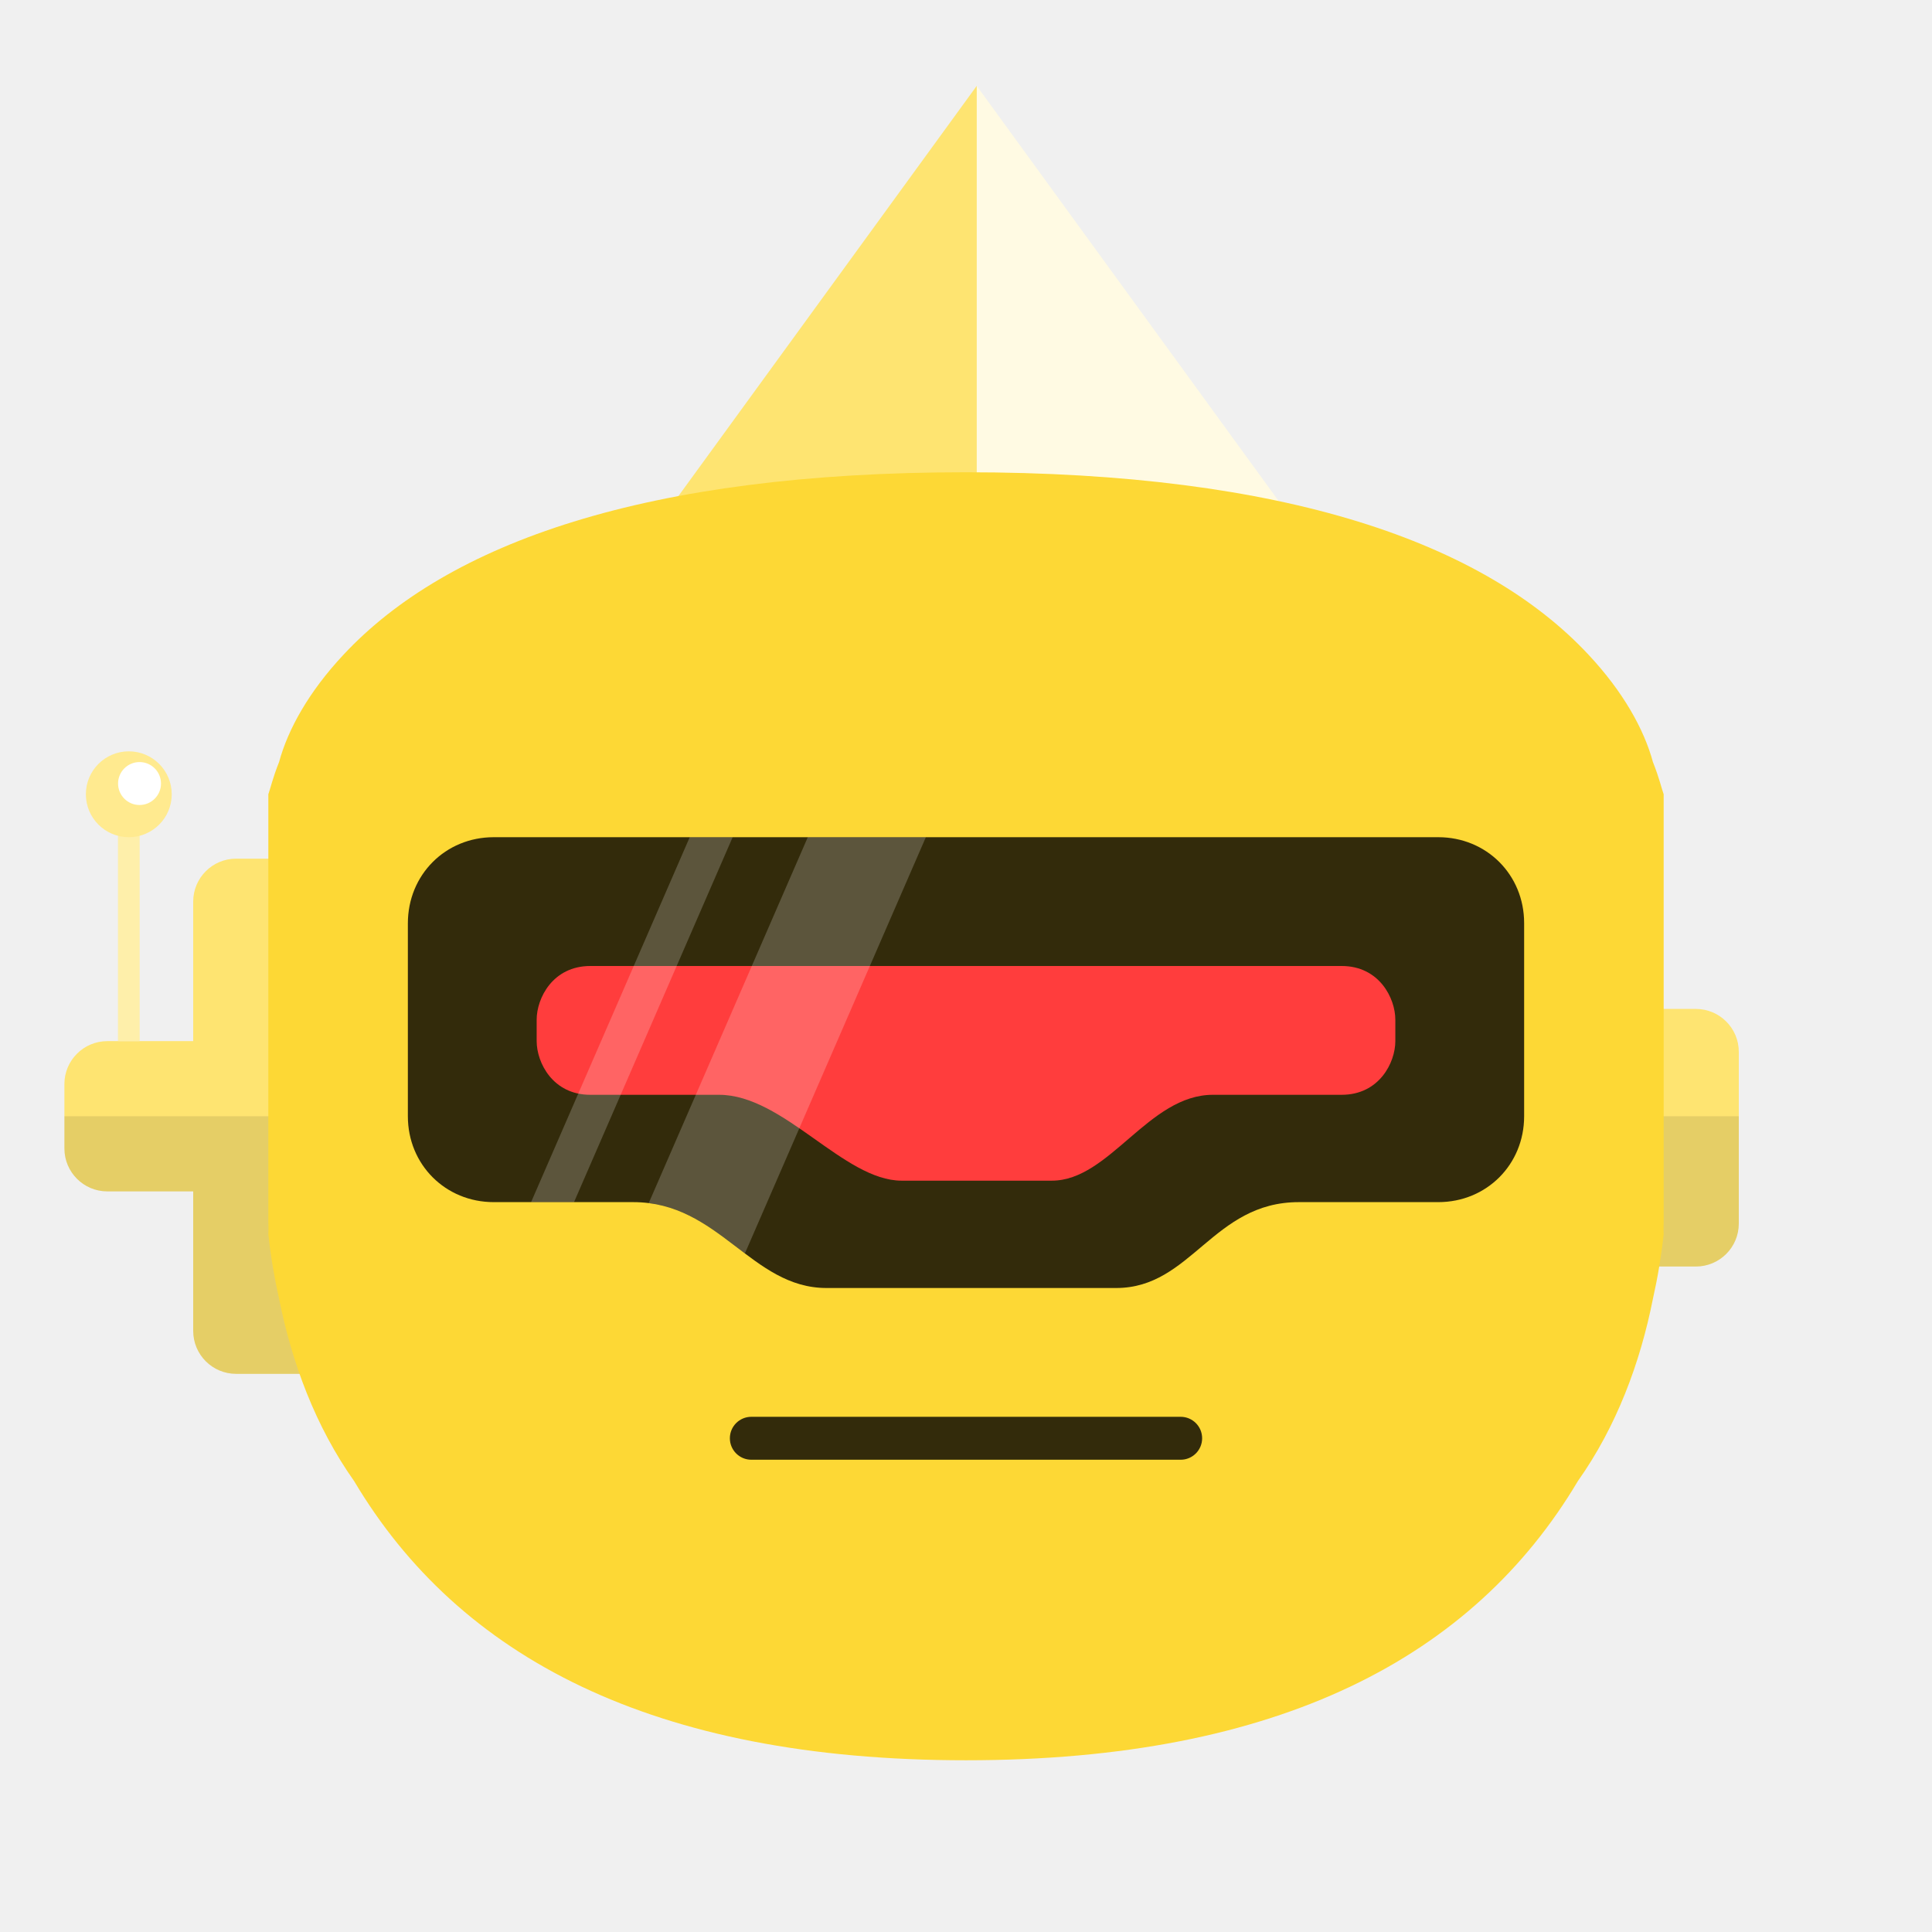
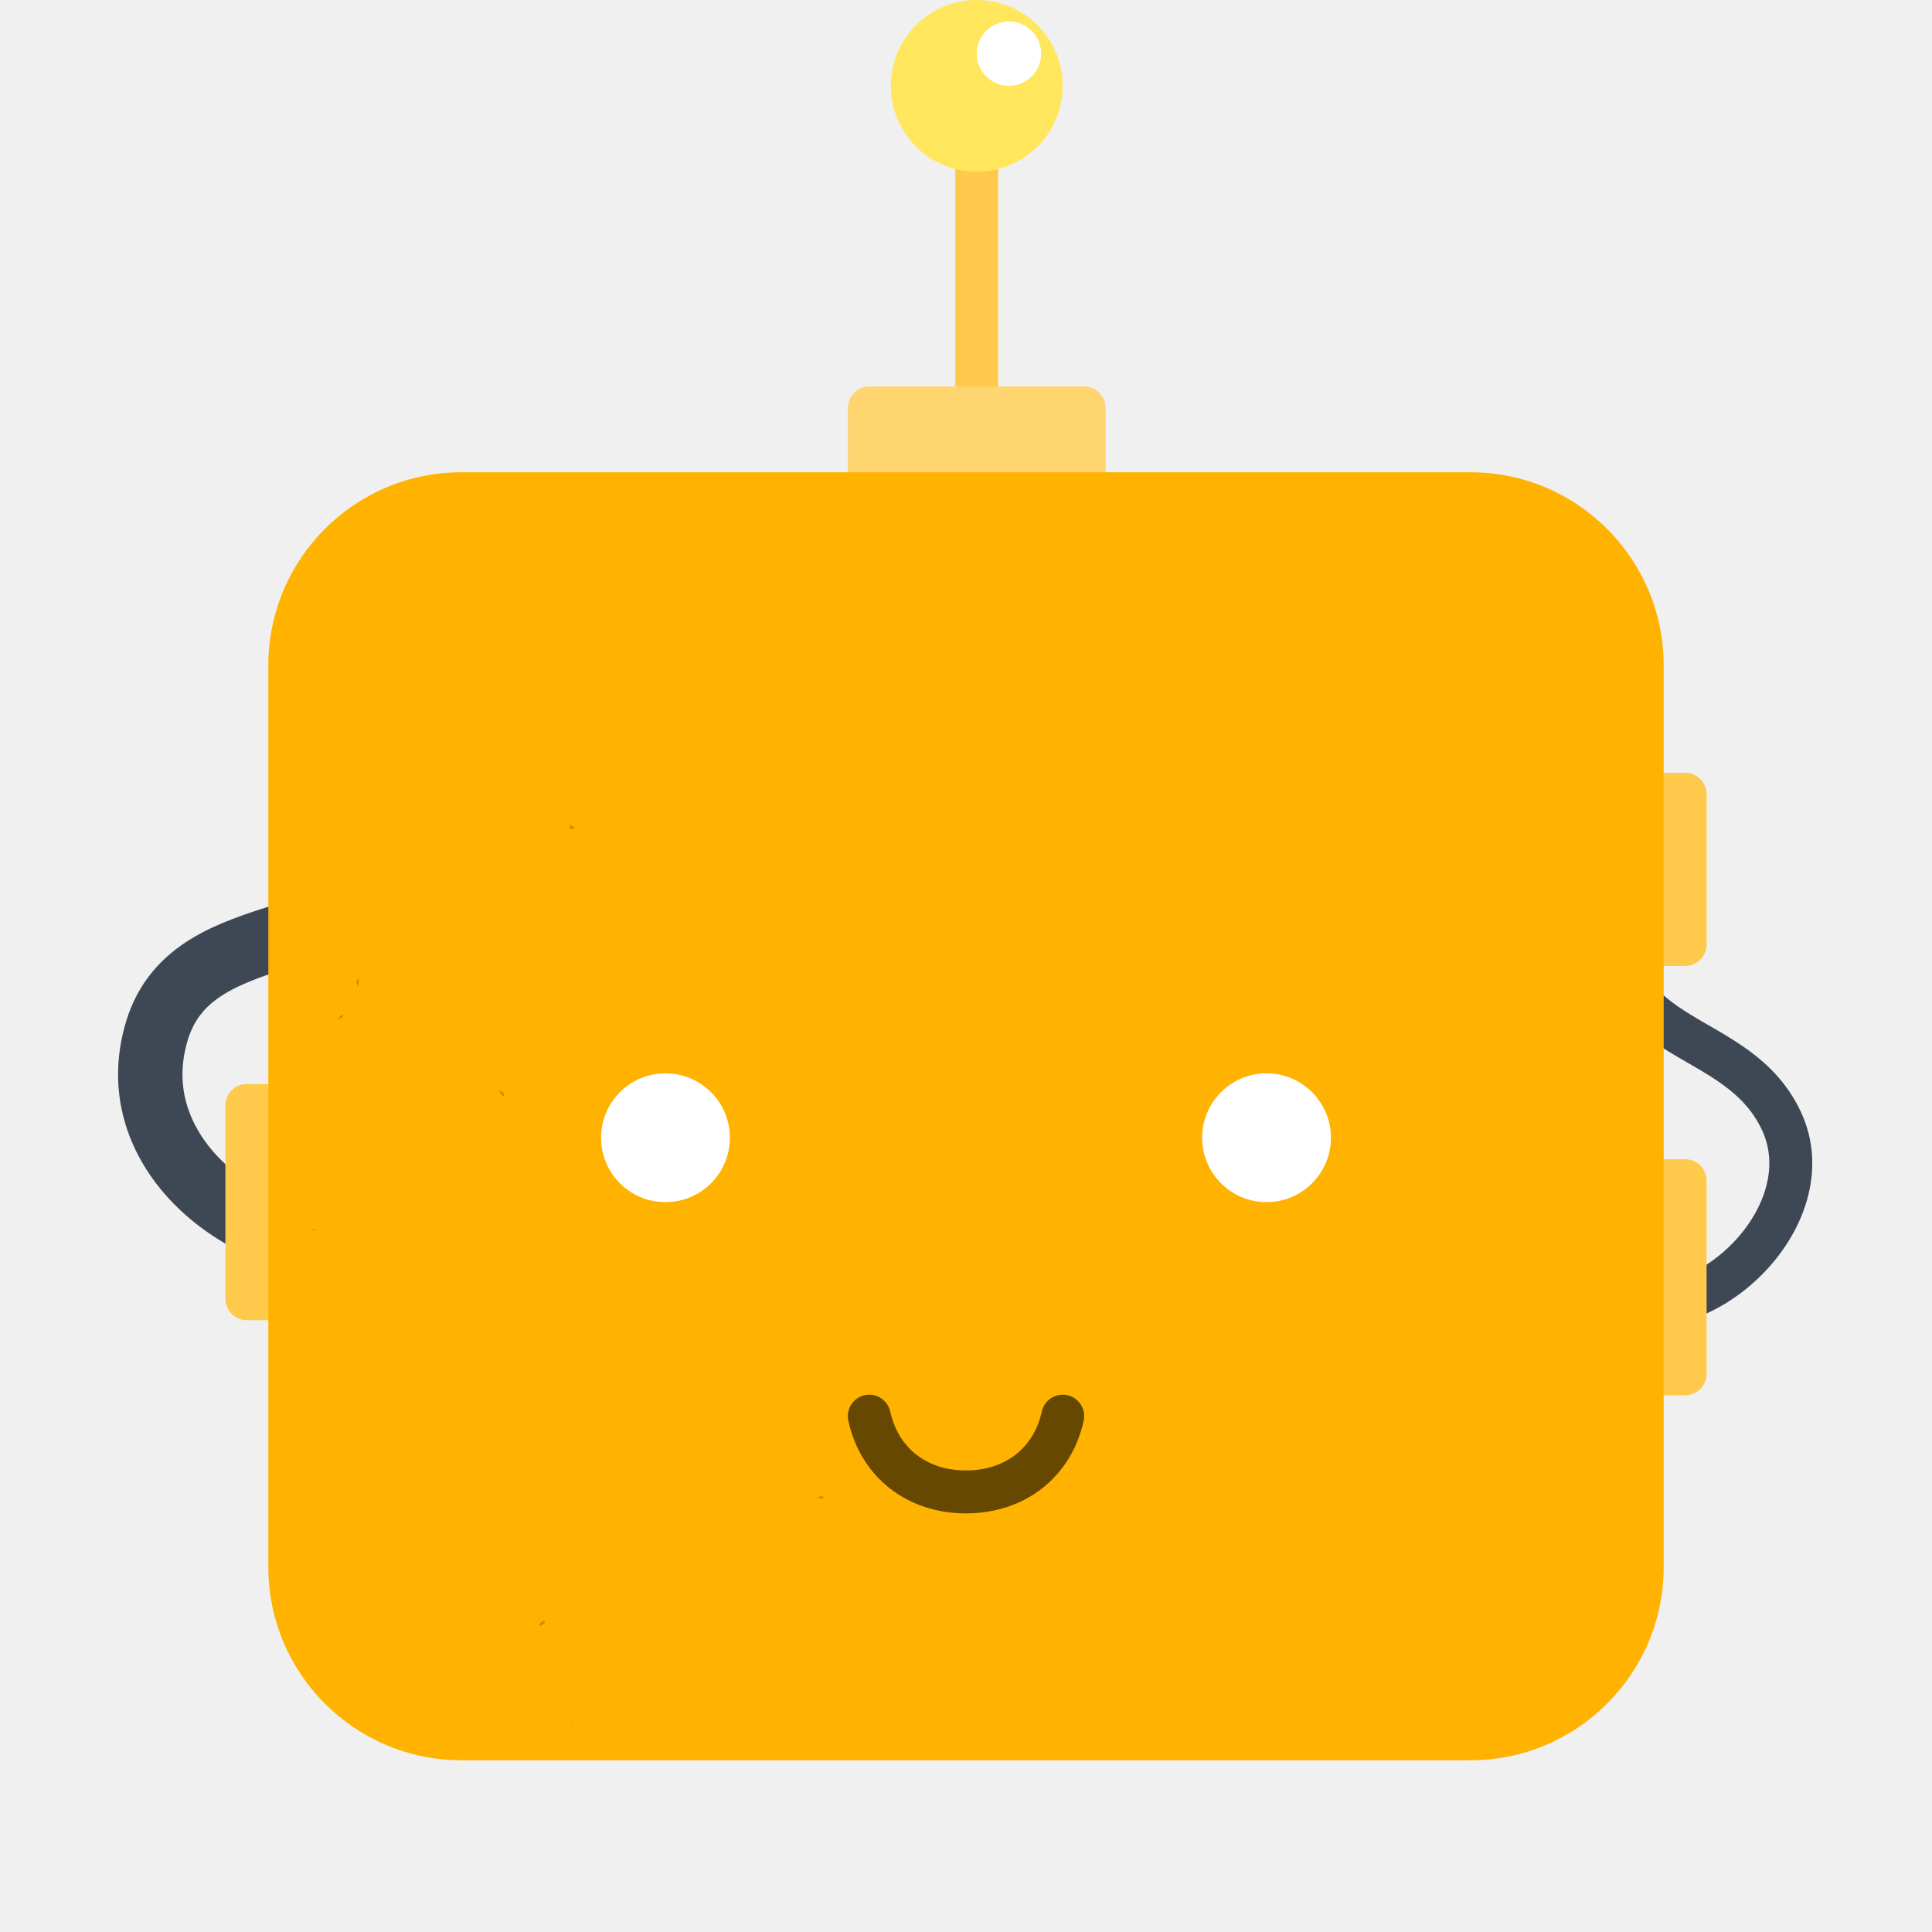
<svg xmlns="http://www.w3.org/2000/svg" viewBox="0 0 180 180" fill="none" shape-rendering="auto">
  <mask id="viewboxMask">
    <rect width="180" height="180" rx="0" ry="0" x="0" y="0" fill="#fff" />
  </mask>
  <g mask="url(#viewboxMask)">
    <g transform="translate(0 66)">
-       <mask id="sidesAntenna01-a" style="mask-type:luminance" maskUnits="userSpaceOnUse" x="6" y="11" width="156" height="51">
+       <path d="M38 12c-2.95 11.7-19.9 6.67-23.37 18-3.46 11.35 8.03 20 17.53 20" stroke="#2A3544" stroke-width="6" opacity=".9" />
+       <path d="M150 55c8.4 3.49 20.1-7.6 16-16.5-4.1-8.9-16-6.7-16-19.3" stroke="#2A3544" stroke-width="4" opacity=".9" />
+       <mask id="sidesCables01-a" style="mask-type:luminance" maskUnits="userSpaceOnUse" x="21" y="6" width="138" height="58">
        <g fill="#fff">
-           <rect x="6" y="31" width="36" height="14" rx="4" />
-           <rect x="18" y="14" width="36" height="48" rx="4" />
-           <rect x="126" y="28" width="36" height="24" rx="4" />
-           <path d="M11 11h2v20h-2z" />
+           <rect x="21" y="35" width="16" height="22" rx="2" />
+           <rect x="136" y="42" width="23" height="22" rx="2" />
+           <rect x="136" y="6" width="23" height="18" rx="2" />
        </g>
      </mask>
-       <g mask="url(#sidesAntenna01-a)">
-         <path d="M0 0h180v76H0V0Z" fill="#fdd835" />
-         <path fill="#fff" fill-opacity=".3" d="M0 0h180v76H0z" />
-         <path fill="#000" fill-opacity=".1" d="M0 38h180v38H0z" />
+       <g mask="url(#sidesCables01-a)">
+         <path d="M0 0h180v76H0V0Z" fill="#ffb300" />
+         <path d="M0 0h180v76H0V0Z" fill="#fff" fill-opacity=".3" />
      </g>
-       <path fill="#fff" fill-opacity=".4" d="M11 11h2v20h-2z" />
-       <circle cx="12" cy="8" r="4" fill="#FFEA8F" />
-       <circle cx="13" cy="7" r="2" fill="#fff" />
    </g>
    <g transform="translate(41)">
-       <mask id="topPyramid-a" style="mask-type:luminance" maskUnits="userSpaceOnUse" x="18" y="8" width="64" height="44">
-         <path fill-rule="evenodd" clip-rule="evenodd" d="m50 8 32 44H18L50 8Z" fill="#fff" />
+       <mask id="topAntenna-a" style="mask-type:luminance" maskUnits="userSpaceOnUse" x="38" y="5" width="24" height="47">
+         <path d="M38 38c0-1.1.9-2 2-2h20a2 2 0 0 1 2 2v14H38V38ZM48 5h4v31h-4z" fill="#fff" />
      </mask>
-       <g mask="url(#topPyramid-a)">
-         <path d="M0 0h100v52H0V0Z" fill="#fdd835" />
-         <path d="M0 0h100v52H0V0Z" fill="#fff" fill-opacity=".3" />
-         <path fill="#fff" fill-opacity=".8" d="M50 4h30v48H50z" />
+       <g mask="url(#topAntenna-a)">
+         <path d="M0 0h100v52H0V0Z" fill="#ffb300" />
+         <path d="M0 3h100v52H0V3Z" fill="#fff" fill-opacity=".3" />
+         <path fill="#fff" fill-opacity=".2" d="M38 36h24v16H38z" />
      </g>
+       <circle cx="50" cy="8" r="8" fill="#FFE65C" />
+       <circle cx="53" cy="5" r="3" fill="#fff" />
    </g>
    <g transform="translate(25 44)">
-       <mask id="faceRound02-a" style="mask-type:luminance" maskUnits="userSpaceOnUse" x="0" y="0" width="130" height="120">
-         <path fill-rule="evenodd" clip-rule="evenodd" d="M0 31v-1c.18-.48.4-1.5 1-3 .83-3.06 2.78-6.56 6-10C16.7 6.6 35.17 0 65 0s48.3 6.6 58 17c3.22 3.44 5.17 6.94 6 10 .6 1.5.82 2.52 1 3v40c0-.1-.03.5 0 1a53.93 53.93 0 0 1-1 6c-1.19 6-3.4 11.91-7 17-9.72 16.34-27.74 26-57 26s-47.28-9.66-57-26C4.4 88.91 2.2 83 1 77a53.95 53.95 0 0 1-1-6c.03-.45 0-1.32 0-1V31Z" fill="#fff" />
+       <mask id="faceSquare01-a" style="mask-type:luminance" maskUnits="userSpaceOnUse" x="0" y="0" width="130" height="120">
+         <rect width="130" height="120" rx="18" fill="#fff" />
      </mask>
-       <g mask="url(#faceRound02-a)">
-         <path d="M-4-2h138v124H-4V-2Z" fill="#fdd835" />
-         <g transform="translate(-1 -1)" />
+       <g mask="url(#faceSquare01-a)">
+         <path d="M-2-2h134v124H-2V-2Z" fill="#ffb300" />
+         <g transform="translate(-1 -1)">
+           <path d="M29.47 34.03c-.1 0-.19-.06-.26-.12-.08-.07-.14-.12-.13.14.01.5.67-.05.4-.02ZM9.33 48.92s.2-.56.03-.74c-.17.17-.18.42-.03.74ZM7.5 52c.06 0 .57-.28.48-.43-.12-.18-.49.34-.49.42ZM22.9 59.14c-.13-.11-.53-.45-.28-.5.14-.03.5.36.32.54v-.01h-.01l-.03-.03ZM26.33 108.46c.13-.02.66-.36.34-.45-.21-.04-.6.5-.34.46ZM52.63 96.34c-.05.05-.2.09-.34.12-.15.04-.26.07-.16.1.19.06.84.16.5-.22ZM4.76 43.63ZM5.1 71.63l.06-.1c1.02 0-.68.19-.07.1ZM80.53 109.92c.09-.02.1-.02.1-.11-.07.01-.08.02-.1.1ZM29.17 117.78c.08-.02.09-.03.1-.11-.08.01-.09.02-.1.1ZM9.01 49.75c.08-.02.09-.03.1-.12-.08.02-.09.03-.1.12ZM65.84 48.74c.02.09.03.1.1.1 0-.08-.01-.09-.1-.1ZM107.28 76.91c-.08.02-.09.03-.1.12.08-.02.09-.03.1-.12Z" fill="#000" fill-opacity=".2" />
+         </g>
      </g>
    </g>
    <g transform="translate(52 124)">
-       <rect x="16" y="8" width="44" height="4" rx="2" fill="#000" fill-opacity=".8" />
+       <path d="M27.05 8.44a2 2 0 1 1 3.9-.88C31.72 10.96 34.4 13 38 13c3.6 0 6.28-2.04 7.05-5.44a2 2 0 1 1 3.9.88C47.75 13.7 43.43 17 38 17s-9.76-3.3-10.95-8.56Z" fill="#000" fill-opacity=".6" />
    </g>
    <g transform="translate(38 76)">
-       <path d="M96 2H8c-4.5 0-8 3.5-8 8.03V28c0 4.5 3.5 8 8 8h13c8 0 11 8 18 8h27c7 0 9-8 17-8h13c4.5 0 8-3.5 8-8V10c0-4.5-3.5-8-8-8Z" fill="#000" fill-opacity=".8" />
-       <path d="M87 14H17c-3.5 0-5 3-5 5v2c0 2 1.5 5 5 5h12c6 0 11.62 8 17 8h14c5.38 0 9-8 15-8h12c3.5 0 5-3 5-5v-2c0-2-1.5-5-5-5Z" fill="#FF3D3D" />
-       <path d="M22.44 36.09 37.26 2h11L31.4 40.78l-.76-.58c-2.38-1.82-4.83-3.69-8.2-4.11ZM11.48 36 26.26 2h4L15.48 36h-4Z" fill="#fff" fill-opacity=".2" />
+       <g fill="#fff">
+         <circle cx="24" cy="30" r="6" />
+         <circle cx="80" cy="30" r="6" />
+       </g>
    </g>
  </g>
</svg>
